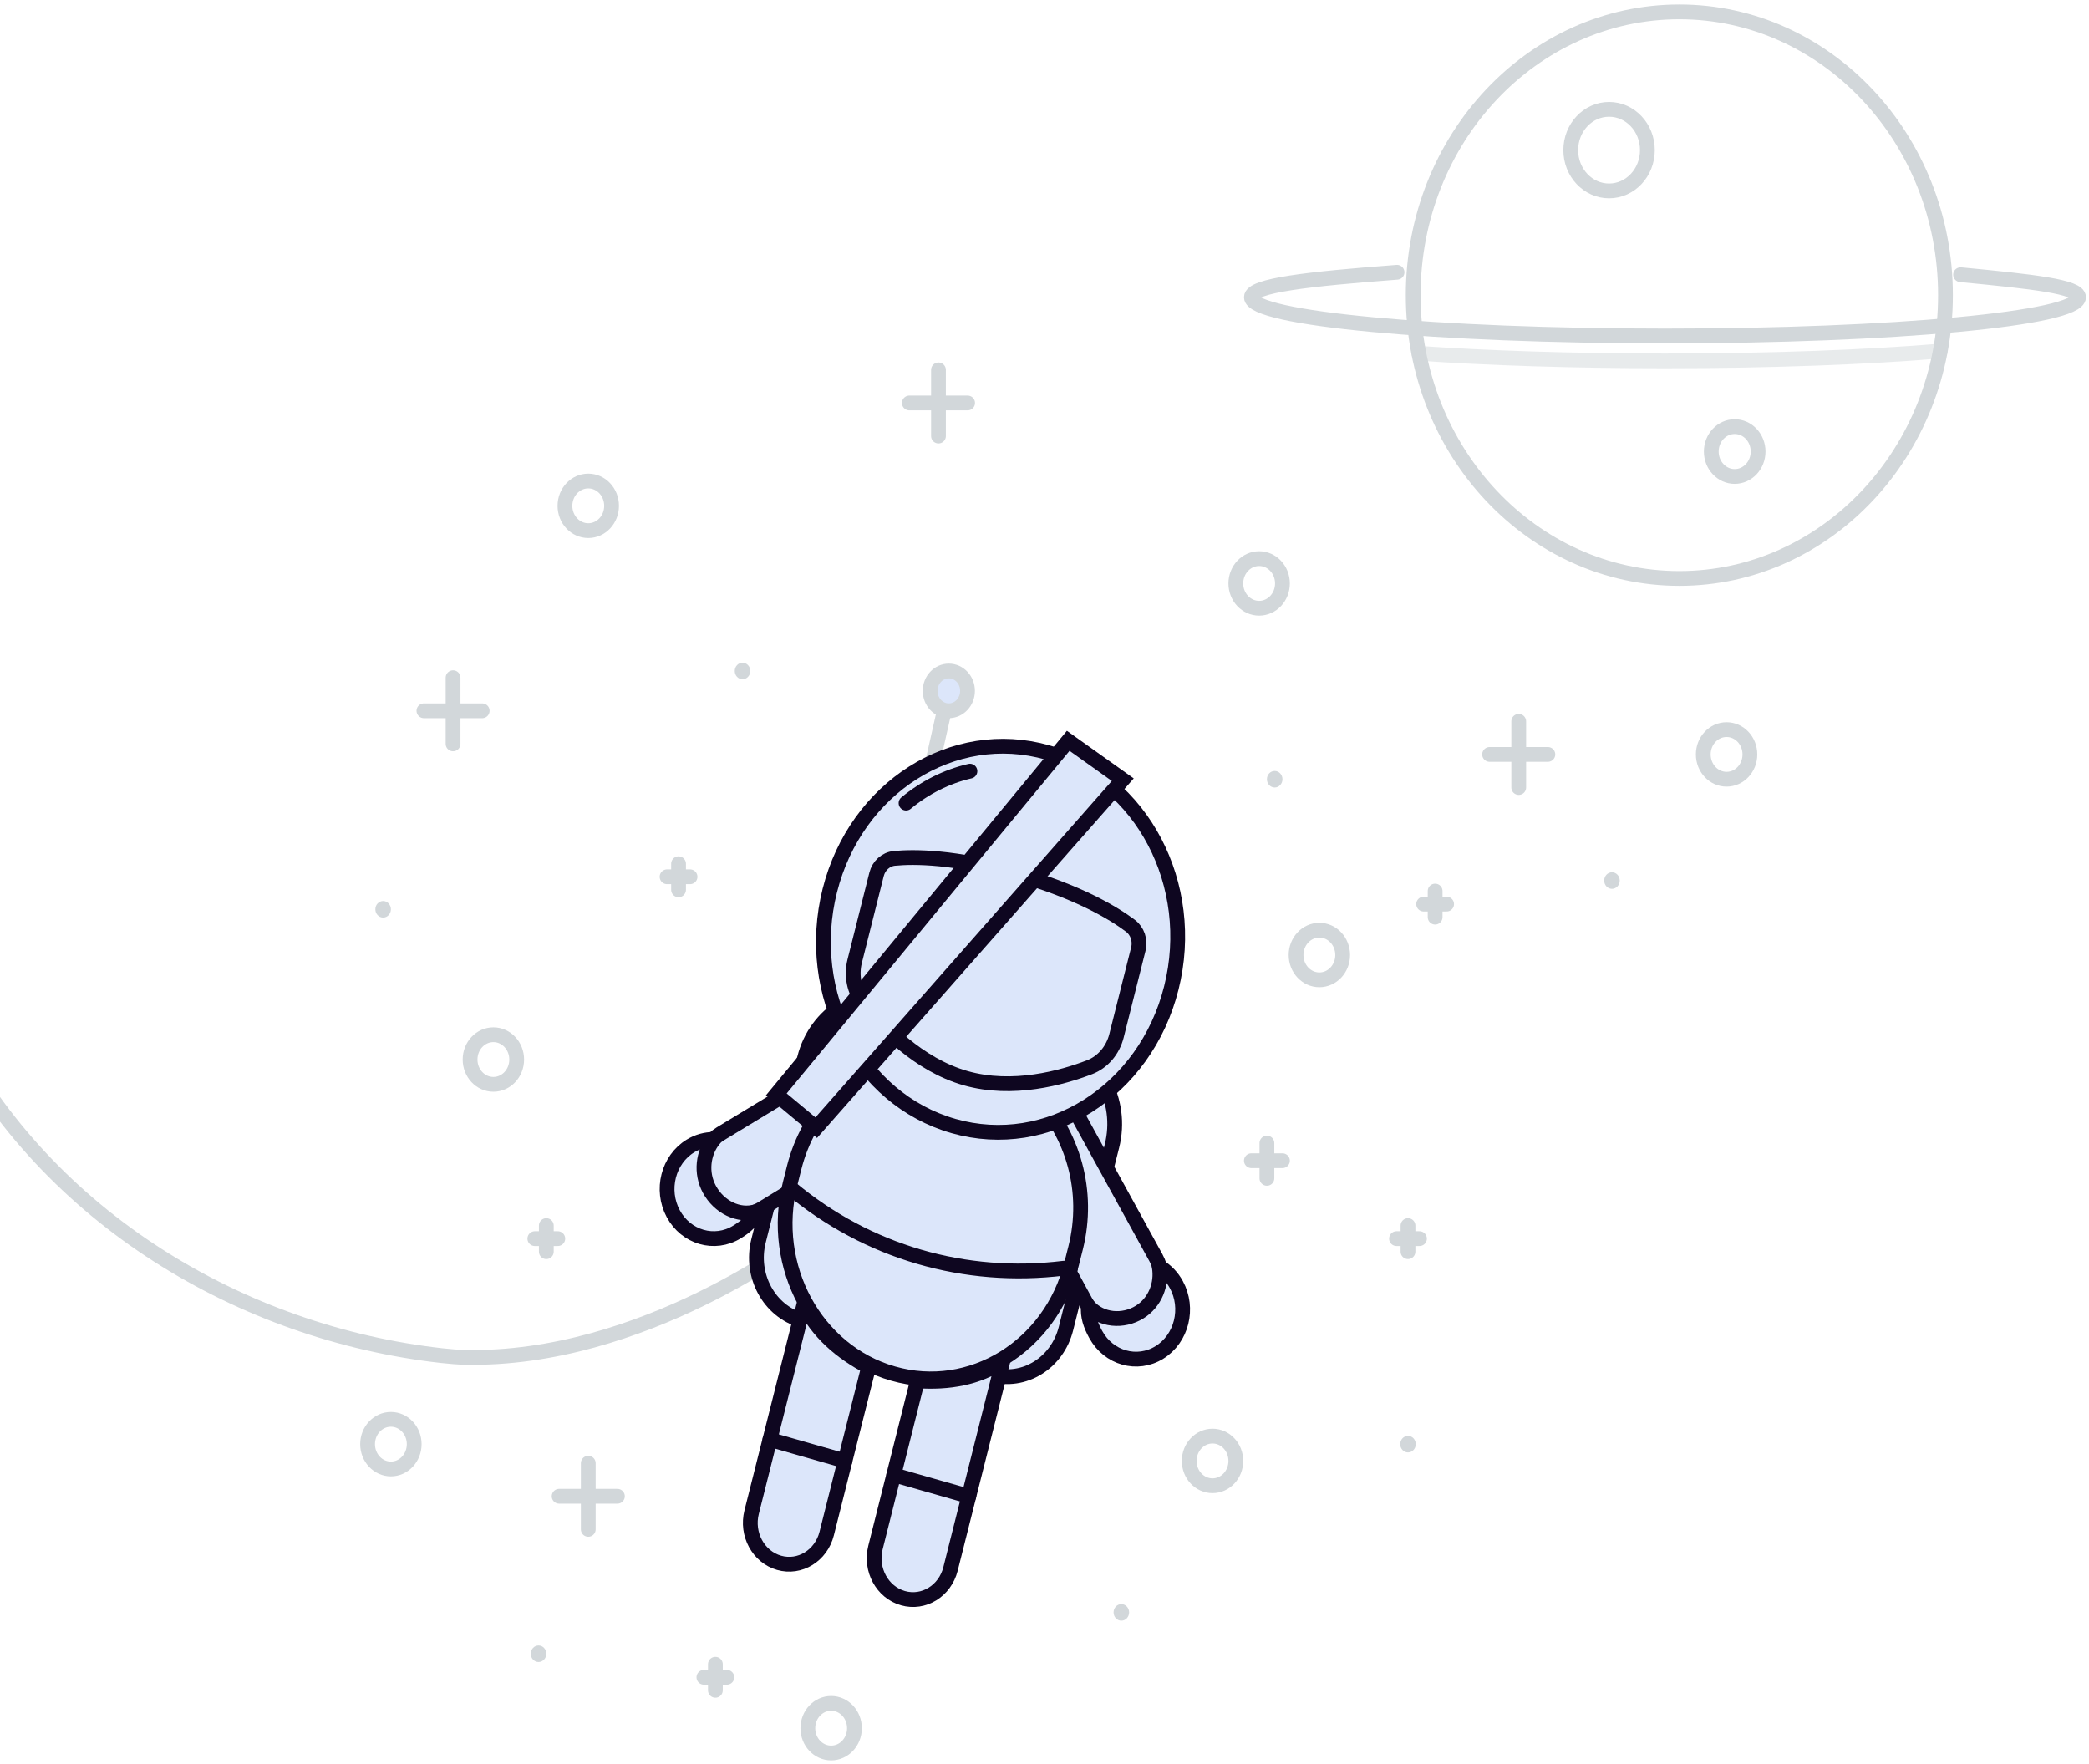
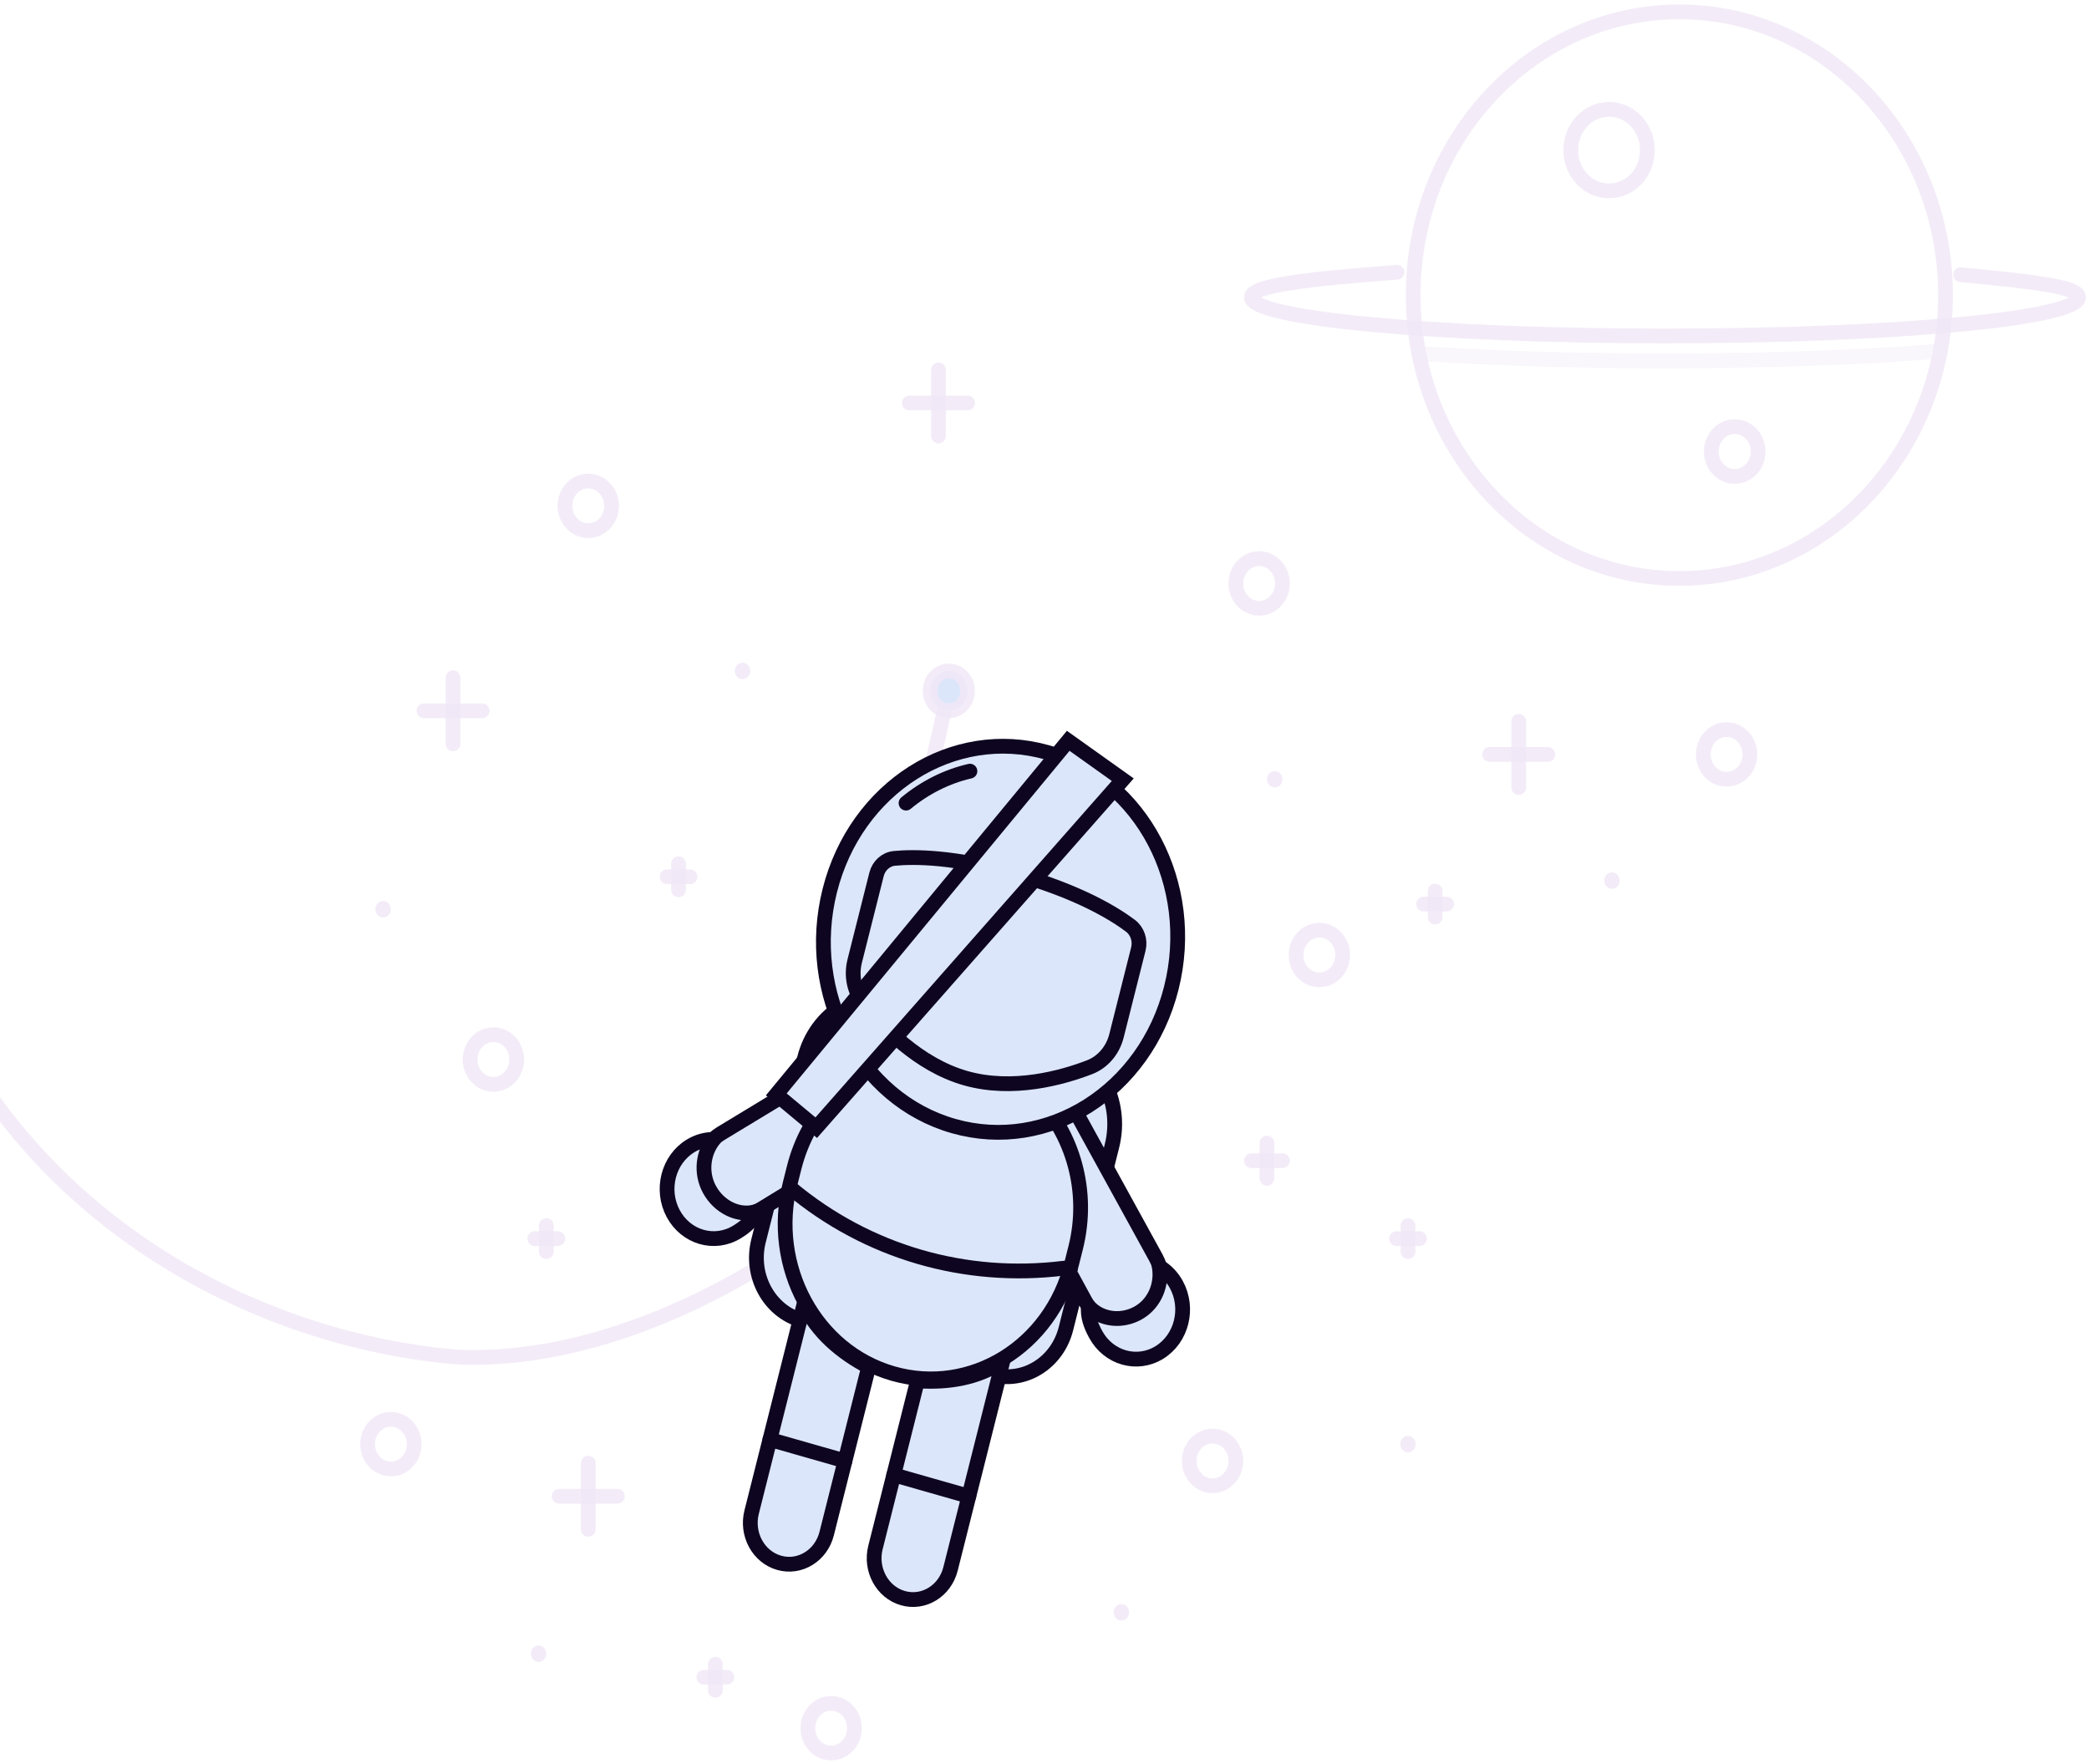
<svg xmlns="http://www.w3.org/2000/svg" width="424" height="358" viewBox="0 0 424 358" fill="none">
-   <path d="M340.851 117.408C370.685 117.408 394.87 91.664 394.87 59.909C394.87 28.153 370.685 2.409 340.851 2.409C311.017 2.409 286.832 28.153 286.832 59.909C286.832 91.664 311.017 117.408 340.851 117.408Z" stroke="#D2D7DA" stroke-width="3" stroke-miterlimit="10" />
-   <path d="M326.59 38.749C330.886 38.749 334.369 35.042 334.369 30.469C334.369 25.896 330.886 22.189 326.59 22.189C322.294 22.189 318.811 25.896 318.811 30.469C318.811 35.042 322.294 38.749 326.59 38.749Z" stroke="#D2D7DA" stroke-width="3" stroke-miterlimit="10" />
-   <path d="M352.087 96.708C354.712 96.708 356.841 94.442 356.841 91.648C356.841 88.854 354.712 86.588 352.087 86.588C349.462 86.588 347.334 88.854 347.334 91.648C347.334 94.442 349.462 96.708 352.087 96.708Z" stroke="#D2D7DA" stroke-width="3" stroke-miterlimit="10" />
-   <path d="M283.554 55.259C265.464 56.629 253.988 57.932 253.988 60.33C253.988 64.67 291.572 68.188 337.934 68.188C384.296 68.188 421.879 64.67 421.879 60.33C421.879 58.19 412.748 57.171 397.935 55.754" stroke="#D2D7DA" stroke-width="3" stroke-miterlimit="10" stroke-linecap="round" />
-   <path opacity="0.5" d="M287.971 71.706C301.931 72.675 319.217 73.249 337.934 73.249C359.395 73.249 378.976 72.495 393.818 71.254" stroke="#D2D7DA" stroke-width="3" stroke-miterlimit="10" stroke-linecap="round" />
-   <path d="M308.252 146.404V159.835" stroke="#D2D7DA" stroke-width="3" stroke-miterlimit="10" stroke-linecap="round" />
-   <path d="M302.337 153.119H314.166" stroke="#D2D7DA" stroke-width="3" stroke-miterlimit="10" stroke-linecap="round" />
-   <path d="M91.957 137.548V150.979" stroke="#D2D7DA" stroke-width="3" stroke-miterlimit="10" stroke-linecap="round" />
-   <path d="M86.042 144.264H97.871" stroke="#D2D7DA" stroke-width="3" stroke-miterlimit="10" stroke-linecap="round" />
-   <path d="M190.48 75.073V88.503" stroke="#D2D7DA" stroke-width="3" stroke-miterlimit="10" stroke-linecap="round" />
-   <path d="M184.565 81.788H196.395" stroke="#D2D7DA" stroke-width="3" stroke-miterlimit="10" stroke-linecap="round" />
-   <path d="M119.399 296.97V310.4" stroke="#D2D7DA" stroke-width="3" stroke-miterlimit="10" stroke-linecap="round" />
-   <path d="M125.314 303.685H113.484" stroke="#D2D7DA" stroke-width="3" stroke-miterlimit="10" stroke-linecap="round" />
-   <path d="M257.143 231.996V239.159" stroke="#D2D7DA" stroke-width="3" stroke-miterlimit="10" stroke-linecap="round" />
-   <path d="M253.988 235.577H260.297" stroke="#D2D7DA" stroke-width="3" stroke-miterlimit="10" stroke-linecap="round" />
-   <path d="M291.285 180.851V186.145" stroke="#D2D7DA" stroke-width="3" stroke-miterlimit="10" stroke-linecap="round" />
-   <path d="M288.953 183.498H293.616" stroke="#D2D7DA" stroke-width="3" stroke-miterlimit="10" stroke-linecap="round" />
-   <path d="M137.723 175.306V180.6" stroke="#D2D7DA" stroke-width="3" stroke-miterlimit="10" stroke-linecap="round" />
-   <path d="M135.392 177.953H140.055" stroke="#D2D7DA" stroke-width="3" stroke-miterlimit="10" stroke-linecap="round" />
-   <path d="M145.199 337.775V343.069" stroke="#D2D7DA" stroke-width="3" stroke-miterlimit="10" stroke-linecap="round" />
-   <path d="M147.53 340.422H142.867" stroke="#D2D7DA" stroke-width="3" stroke-miterlimit="10" stroke-linecap="round" />
-   <path d="M110.884 248.746V254.04" stroke="#D2D7DA" stroke-width="3" stroke-miterlimit="10" stroke-linecap="round" />
-   <path d="M113.215 251.392H108.552" stroke="#D2D7DA" stroke-width="3" stroke-miterlimit="10" stroke-linecap="round" />
-   <path d="M285.776 248.746V254.04" stroke="#D2D7DA" stroke-width="3" stroke-miterlimit="10" stroke-linecap="round" />
-   <path d="M288.108 251.392H283.445" stroke="#D2D7DA" stroke-width="3" stroke-miterlimit="10" stroke-linecap="round" />
-   <path d="M350.441 158.156C353.054 158.156 355.173 155.901 355.173 153.119C355.173 150.338 353.054 148.083 350.441 148.083C347.828 148.083 345.71 150.338 345.71 153.119C345.71 155.901 347.828 158.156 350.441 158.156Z" stroke="#D2D7DA" stroke-width="3" stroke-miterlimit="10" stroke-linecap="round" />
-   <path d="M267.789 198.867C270.402 198.867 272.521 196.612 272.521 193.831C272.521 191.049 270.402 188.794 267.789 188.794C265.176 188.794 263.058 191.049 263.058 193.831C263.058 196.612 265.176 198.867 267.789 198.867Z" stroke="#D2D7DA" stroke-width="3" stroke-miterlimit="10" stroke-linecap="round" />
-   <path d="M100.14 220.08C102.753 220.08 104.872 217.825 104.872 215.044C104.872 212.262 102.753 210.007 100.14 210.007C97.527 210.007 95.409 212.262 95.409 215.044C95.409 217.825 97.527 220.08 100.14 220.08Z" stroke="#D2D7DA" stroke-width="3" stroke-miterlimit="10" stroke-linecap="round" />
-   <path d="M255.566 123.453C258.179 123.453 260.297 121.199 260.297 118.417C260.297 115.636 258.179 113.381 255.566 113.381C252.953 113.381 250.834 115.636 250.834 118.417C250.834 121.199 252.953 123.453 255.566 123.453Z" stroke="#D2D7DA" stroke-width="3" stroke-miterlimit="10" stroke-linecap="round" />
-   <path d="M119.399 107.701C122.012 107.701 124.13 105.446 124.13 102.665C124.13 99.883 122.012 97.629 119.399 97.629C116.786 97.629 114.667 99.883 114.667 102.665C114.667 105.446 116.786 107.701 119.399 107.701Z" stroke="#D2D7DA" stroke-width="3" stroke-miterlimit="10" stroke-linecap="round" />
-   <path d="M79.339 298.145C81.952 298.145 84.07 295.89 84.07 293.109C84.07 290.327 81.952 288.073 79.339 288.073C76.726 288.073 74.608 290.327 74.608 293.109C74.608 295.89 76.726 298.145 79.339 298.145Z" stroke="#D2D7DA" stroke-width="3" stroke-miterlimit="10" stroke-linecap="round" />
-   <path d="M168.695 355.79C171.308 355.79 173.426 353.536 173.426 350.754C173.426 347.973 171.308 345.718 168.695 345.718C166.082 345.718 163.964 347.973 163.964 350.754C163.964 353.536 166.082 355.79 168.695 355.79Z" stroke="#D2D7DA" stroke-width="3" stroke-miterlimit="10" stroke-linecap="round" />
-   <path d="M246.103 301.548C248.716 301.548 250.834 299.293 250.834 296.512C250.834 293.73 248.716 291.475 246.103 291.475C243.49 291.475 241.371 293.73 241.371 296.512C241.371 299.293 243.49 301.548 246.103 301.548Z" stroke="#D2D7DA" stroke-width="3" stroke-miterlimit="10" stroke-linecap="round" />
-   <path d="M327.178 180.4C328.049 180.4 328.755 179.649 328.755 178.721C328.755 177.794 328.049 177.042 327.178 177.042C326.307 177.042 325.601 177.794 325.601 178.721C325.601 179.649 326.307 180.4 327.178 180.4Z" fill="#D2D7DA" />
-   <path d="M150.708 137.864C151.579 137.864 152.285 137.113 152.285 136.185C152.285 135.258 151.579 134.506 150.708 134.506C149.836 134.506 149.13 135.258 149.13 136.185C149.13 137.113 149.836 137.864 150.708 137.864Z" fill="#D2D7DA" />
-   <path d="M258.72 159.835C259.591 159.835 260.298 159.084 260.298 158.156C260.298 157.229 259.591 156.477 258.72 156.477C257.849 156.477 257.143 157.229 257.143 158.156C257.143 159.084 257.849 159.835 258.72 159.835Z" fill="#D2D7DA" />
-   <path d="M109.306 337.324C110.177 337.324 110.884 336.572 110.884 335.645C110.884 334.718 110.177 333.966 109.306 333.966C108.435 333.966 107.729 334.718 107.729 335.645C107.729 336.572 108.435 337.324 109.306 337.324Z" fill="#D2D7DA" />
-   <path d="M227.596 328.93C228.468 328.93 229.174 328.178 229.174 327.251C229.174 326.324 228.468 325.572 227.596 325.572C226.725 325.572 226.019 326.324 226.019 327.251C226.019 328.178 226.725 328.93 227.596 328.93Z" fill="#D2D7DA" />
-   <path d="M77.762 186.231C78.633 186.231 79.34 185.479 79.34 184.552C79.34 183.624 78.633 182.873 77.762 182.873C76.891 182.873 76.185 183.624 76.185 184.552C76.185 185.479 76.891 186.231 77.762 186.231Z" fill="#D2D7DA" />
-   <path d="M285.776 294.788C286.647 294.788 287.353 294.036 287.353 293.109C287.353 292.182 286.647 291.43 285.776 291.43C284.905 291.43 284.199 292.182 284.199 293.109C284.199 294.036 284.905 294.788 285.776 294.788Z" fill="#D2D7DA" />
-   <path d="M162.919 251.28C162.919 251.28 130.475 276.298 94.291 275.485C92.935 275.455 91.361 275.332 89.626 275.138C49.143 270.592 9.725 247.295 -9.935 209.354C-10.476 208.311 -11.002 207.264 -11.514 206.21C-22.459 183.72 -33.684 153.399 -30.599 130.959" stroke="#D2D7DA" stroke-width="3" stroke-miterlimit="10" stroke-linecap="round" stroke-linejoin="round" />
+   <path d="M340.851 117.408C370.685 117.408 394.87 91.664 394.87 59.909C394.87 28.153 370.685 2.409 340.851 2.409C311.017 2.409 286.832 28.153 286.832 59.909C286.832 91.664 311.017 117.408 340.851 117.408Z" stroke="#f0e8f6d0" stroke-width="3" stroke-miterlimit="10" />
+   <path d="M326.59 38.749C330.886 38.749 334.369 35.042 334.369 30.469C334.369 25.896 330.886 22.189 326.59 22.189C322.294 22.189 318.811 25.896 318.811 30.469C318.811 35.042 322.294 38.749 326.59 38.749Z" stroke="#f0e8f6d0" stroke-width="3" stroke-miterlimit="10" />
+   <path d="M352.087 96.708C354.712 96.708 356.841 94.442 356.841 91.648C356.841 88.854 354.712 86.588 352.087 86.588C349.462 86.588 347.334 88.854 347.334 91.648C347.334 94.442 349.462 96.708 352.087 96.708Z" stroke="#f0e8f6d0" stroke-width="3" stroke-miterlimit="10" />
+   <path d="M283.554 55.259C265.464 56.629 253.988 57.932 253.988 60.33C253.988 64.67 291.572 68.188 337.934 68.188C384.296 68.188 421.879 64.67 421.879 60.33C421.879 58.19 412.748 57.171 397.935 55.754" stroke="#f0e8f6d0" stroke-width="3" stroke-miterlimit="10" stroke-linecap="round" />
+   <path opacity="0.5" d="M287.971 71.706C301.931 72.675 319.217 73.249 337.934 73.249C359.395 73.249 378.976 72.495 393.818 71.254" stroke="#f0e8f6d0" stroke-width="3" stroke-miterlimit="10" stroke-linecap="round" />
+   <path d="M308.252 146.404V159.835" stroke="#f0e8f6d0" stroke-width="3" stroke-miterlimit="10" stroke-linecap="round" />
+   <path d="M302.337 153.119H314.166" stroke="#f0e8f6d0" stroke-width="3" stroke-miterlimit="10" stroke-linecap="round" />
+   <path d="M91.957 137.548V150.979" stroke="#f0e8f6d0" stroke-width="3" stroke-miterlimit="10" stroke-linecap="round" />
+   <path d="M86.042 144.264H97.871" stroke="#f0e8f6d0" stroke-width="3" stroke-miterlimit="10" stroke-linecap="round" />
+   <path d="M190.48 75.073V88.503" stroke="#f0e8f6d0" stroke-width="3" stroke-miterlimit="10" stroke-linecap="round" />
+   <path d="M184.565 81.788H196.395" stroke="#f0e8f6d0" stroke-width="3" stroke-miterlimit="10" stroke-linecap="round" />
+   <path d="M119.399 296.97V310.4" stroke="#f0e8f6d0" stroke-width="3" stroke-miterlimit="10" stroke-linecap="round" />
+   <path d="M125.314 303.685H113.484" stroke="#f0e8f6d0" stroke-width="3" stroke-miterlimit="10" stroke-linecap="round" />
+   <path d="M257.143 231.996V239.159" stroke="#f0e8f6d0" stroke-width="3" stroke-miterlimit="10" stroke-linecap="round" />
+   <path d="M253.988 235.577H260.297" stroke="#f0e8f6d0" stroke-width="3" stroke-miterlimit="10" stroke-linecap="round" />
+   <path d="M291.285 180.851V186.145" stroke="#f0e8f6d0" stroke-width="3" stroke-miterlimit="10" stroke-linecap="round" />
+   <path d="M288.953 183.498H293.616" stroke="#f0e8f6d0" stroke-width="3" stroke-miterlimit="10" stroke-linecap="round" />
+   <path d="M137.723 175.306V180.6" stroke="#f0e8f6d0" stroke-width="3" stroke-miterlimit="10" stroke-linecap="round" />
+   <path d="M135.392 177.953H140.055" stroke="#f0e8f6d0" stroke-width="3" stroke-miterlimit="10" stroke-linecap="round" />
+   <path d="M145.199 337.775V343.069" stroke="#f0e8f6d0" stroke-width="3" stroke-miterlimit="10" stroke-linecap="round" />
+   <path d="M147.53 340.422H142.867" stroke="#f0e8f6d0" stroke-width="3" stroke-miterlimit="10" stroke-linecap="round" />
+   <path d="M110.884 248.746V254.04" stroke="#f0e8f6d0" stroke-width="3" stroke-miterlimit="10" stroke-linecap="round" />
+   <path d="M113.215 251.392H108.552" stroke="#f0e8f6d0" stroke-width="3" stroke-miterlimit="10" stroke-linecap="round" />
+   <path d="M285.776 248.746V254.04" stroke="#f0e8f6d0" stroke-width="3" stroke-miterlimit="10" stroke-linecap="round" />
+   <path d="M288.108 251.392H283.445" stroke="#f0e8f6d0" stroke-width="3" stroke-miterlimit="10" stroke-linecap="round" />
+   <path d="M350.441 158.156C353.054 158.156 355.173 155.901 355.173 153.119C355.173 150.338 353.054 148.083 350.441 148.083C347.828 148.083 345.71 150.338 345.71 153.119C345.71 155.901 347.828 158.156 350.441 158.156Z" stroke="#f0e8f6d0" stroke-width="3" stroke-miterlimit="10" stroke-linecap="round" />
+   <path d="M267.789 198.867C270.402 198.867 272.521 196.612 272.521 193.831C272.521 191.049 270.402 188.794 267.789 188.794C265.176 188.794 263.058 191.049 263.058 193.831C263.058 196.612 265.176 198.867 267.789 198.867Z" stroke="#f0e8f6d0" stroke-width="3" stroke-miterlimit="10" stroke-linecap="round" />
+   <path d="M100.14 220.08C102.753 220.08 104.872 217.825 104.872 215.044C104.872 212.262 102.753 210.007 100.14 210.007C97.527 210.007 95.409 212.262 95.409 215.044C95.409 217.825 97.527 220.08 100.14 220.08Z" stroke="#f0e8f6d0" stroke-width="3" stroke-miterlimit="10" stroke-linecap="round" />
+   <path d="M255.566 123.453C258.179 123.453 260.297 121.199 260.297 118.417C260.297 115.636 258.179 113.381 255.566 113.381C252.953 113.381 250.834 115.636 250.834 118.417C250.834 121.199 252.953 123.453 255.566 123.453Z" stroke="#f0e8f6d0" stroke-width="3" stroke-miterlimit="10" stroke-linecap="round" />
+   <path d="M119.399 107.701C122.012 107.701 124.13 105.446 124.13 102.665C124.13 99.883 122.012 97.629 119.399 97.629C116.786 97.629 114.667 99.883 114.667 102.665C114.667 105.446 116.786 107.701 119.399 107.701Z" stroke="#f0e8f6d0" stroke-width="3" stroke-miterlimit="10" stroke-linecap="round" />
+   <path d="M79.339 298.145C81.952 298.145 84.07 295.89 84.07 293.109C84.07 290.327 81.952 288.073 79.339 288.073C76.726 288.073 74.608 290.327 74.608 293.109C74.608 295.89 76.726 298.145 79.339 298.145Z" stroke="#f0e8f6d0" stroke-width="3" stroke-miterlimit="10" stroke-linecap="round" />
+   <path d="M168.695 355.79C171.308 355.79 173.426 353.536 173.426 350.754C173.426 347.973 171.308 345.718 168.695 345.718C166.082 345.718 163.964 347.973 163.964 350.754C163.964 353.536 166.082 355.79 168.695 355.79Z" stroke="#f0e8f6d0" stroke-width="3" stroke-miterlimit="10" stroke-linecap="round" />
+   <path d="M246.103 301.548C248.716 301.548 250.834 299.293 250.834 296.512C250.834 293.73 248.716 291.475 246.103 291.475C243.49 291.475 241.371 293.73 241.371 296.512C241.371 299.293 243.49 301.548 246.103 301.548Z" stroke="#f0e8f6d0" stroke-width="3" stroke-miterlimit="10" stroke-linecap="round" />
+   <path d="M327.178 180.4C328.049 180.4 328.755 179.649 328.755 178.721C328.755 177.794 328.049 177.042 327.178 177.042C326.307 177.042 325.601 177.794 325.601 178.721C325.601 179.649 326.307 180.4 327.178 180.4Z" fill="#f0e8f6d0" />
+   <path d="M150.708 137.864C151.579 137.864 152.285 137.113 152.285 136.185C152.285 135.258 151.579 134.506 150.708 134.506C149.836 134.506 149.13 135.258 149.13 136.185C149.13 137.113 149.836 137.864 150.708 137.864Z" fill="#f0e8f6d0" />
+   <path d="M258.72 159.835C259.591 159.835 260.298 159.084 260.298 158.156C260.298 157.229 259.591 156.477 258.72 156.477C257.849 156.477 257.143 157.229 257.143 158.156C257.143 159.084 257.849 159.835 258.72 159.835Z" fill="#f0e8f6d0" />
+   <path d="M109.306 337.324C110.177 337.324 110.884 336.572 110.884 335.645C110.884 334.718 110.177 333.966 109.306 333.966C108.435 333.966 107.729 334.718 107.729 335.645C107.729 336.572 108.435 337.324 109.306 337.324Z" fill="#f0e8f6d0" />
+   <path d="M227.596 328.93C228.468 328.93 229.174 328.178 229.174 327.251C229.174 326.324 228.468 325.572 227.596 325.572C226.725 325.572 226.019 326.324 226.019 327.251C226.019 328.178 226.725 328.93 227.596 328.93Z" fill="#f0e8f6d0" />
+   <path d="M77.762 186.231C78.633 186.231 79.34 185.479 79.34 184.552C79.34 183.624 78.633 182.873 77.762 182.873C76.891 182.873 76.185 183.624 76.185 184.552C76.185 185.479 76.891 186.231 77.762 186.231Z" fill="#f0e8f6d0" />
+   <path d="M285.776 294.788C286.647 294.788 287.353 294.036 287.353 293.109C287.353 292.182 286.647 291.43 285.776 291.43C284.905 291.43 284.199 292.182 284.199 293.109C284.199 294.036 284.905 294.788 285.776 294.788Z" fill="#f0e8f6d0" />
+   <path d="M162.919 251.28C162.919 251.28 130.475 276.298 94.291 275.485C92.935 275.455 91.361 275.332 89.626 275.138C49.143 270.592 9.725 247.295 -9.935 209.354C-10.476 208.311 -11.002 207.264 -11.514 206.21C-22.459 183.72 -33.684 153.399 -30.599 130.959" stroke="#f0e8f6d0" stroke-width="3" stroke-miterlimit="10" stroke-linecap="round" stroke-linejoin="round" />
  <path d="M201.208 278.97L162.696 267.979C156.099 266.097 152.186 258.879 153.954 251.858L163.292 214.785C165.606 205.599 174.477 200.148 183.107 202.611L214.255 211.5C222.885 213.963 228.005 223.406 225.691 232.592L216.353 269.665C214.585 276.686 207.804 280.852 201.208 278.97Z" fill="#DCE6FA" stroke="#0E0620" stroke-width="3" stroke-miterlimit="10" stroke-linecap="round" stroke-linejoin="round" />
-   <path d="M192.421 140.863L175.695 215.044" stroke="#D2D7DA" stroke-width="3" stroke-miterlimit="10" stroke-linecap="round" stroke-linejoin="round" />
-   <path d="M192.581 144.262C194.676 144.262 196.374 142.454 196.374 140.224C196.374 137.994 194.676 136.187 192.581 136.187C190.486 136.187 188.788 137.994 188.788 140.224C188.788 142.454 190.486 144.262 192.581 144.262Z" fill="#DCE6FA" stroke="#D2D7DA" stroke-width="3" stroke-miterlimit="10" stroke-linecap="round" stroke-linejoin="round" />
+   <path d="M192.421 140.863L175.695 215.044" stroke="#f0e8f6d0" stroke-width="3" stroke-miterlimit="10" stroke-linecap="round" stroke-linejoin="round" />
+   <path d="M192.581 144.262C194.676 144.262 196.374 142.454 196.374 140.224C196.374 137.994 194.676 136.187 192.581 136.187C190.486 136.187 188.788 137.994 188.788 140.224C188.788 142.454 190.486 144.262 192.581 144.262Z" fill="#DCE6FA" stroke="#f0e8f6d0" stroke-width="3" stroke-miterlimit="10" stroke-linecap="round" stroke-linejoin="round" />
  <path d="M214.577 220.925C215.381 221.597 217.498 224.127 218.042 225.126L234.627 255.294C236.921 259.505 235.573 264.898 231.617 267.34C227.661 269.782 222.594 268.347 220.3 264.136L216.966 258.017" fill="#DCE6FA" />
  <path d="M214.577 220.925C215.381 221.597 217.498 224.127 218.042 225.126L234.627 255.294C236.921 259.505 235.573 264.898 231.617 267.34C227.661 269.782 222.594 268.347 220.3 264.136L216.966 258.017" stroke="#0E0620" stroke-width="3" stroke-miterlimit="10" stroke-linecap="round" stroke-linejoin="round" />
  <path d="M231.313 266.295C234.428 264.371 235.913 260.617 235.287 257.053C236.681 257.903 237.895 259.136 238.76 260.721C241.384 265.532 239.848 271.697 235.328 274.491C230.809 277.284 225.017 275.649 222.393 270.838C221.349 268.925 220.716 267.154 220.915 265.109C223.497 267.992 227.937 268.383 231.313 266.295Z" fill="#DCE6FA" stroke="#0E0620" stroke-width="3" stroke-miterlimit="10" stroke-linecap="round" stroke-linejoin="round" />
  <path d="M179.274 211.185C178.261 211.338 175.758 212.215 174.816 212.791L146.277 230.081C142.312 232.506 140.944 237.894 143.222 242.114C145.501 246.335 150.562 247.791 154.527 245.366L160.289 241.842" fill="#DCE6FA" />
  <path d="M179.274 211.185C178.261 211.338 175.758 212.215 174.816 212.791L146.277 230.081C142.312 232.506 140.944 237.894 143.222 242.114C145.501 246.335 150.562 247.791 154.527 245.366L160.289 241.842" stroke="#0E0620" stroke-width="3" stroke-miterlimit="10" stroke-linecap="round" stroke-linejoin="round" />
  <path d="M143.977 241.372C142.185 238.047 142.663 234.006 144.88 231.253C143.273 231.247 141.643 231.669 140.149 232.581C135.615 235.349 134.048 241.504 136.648 246.33C139.249 251.156 145.032 252.824 149.565 250.056C151.368 248.955 152.748 247.758 153.537 245.883C149.948 247.002 145.92 244.977 143.977 241.372Z" fill="#DCE6FA" stroke="#0E0620" stroke-width="3" stroke-miterlimit="10" stroke-linecap="round" stroke-linejoin="round" />
  <path d="M210.244 222.412C205.515 223.212 200.576 223 195.678 221.602C190.78 220.205 186.405 217.758 182.686 214.547C172.568 217.211 164.081 225.497 161.19 236.974L160.372 240.219C156.14 257.018 165.499 274.286 181.274 278.788C197.05 283.29 213.268 273.321 217.5 256.521L218.317 253.277C221.208 241.799 217.753 230.106 210.244 222.412Z" fill="#DCE6FA" stroke="#0E0620" stroke-width="3" stroke-miterlimit="10" stroke-linecap="round" stroke-linejoin="round" />
  <path d="M160.458 241.111C176.107 254.185 195.953 259.848 215.856 257.403L217.296 257.331" fill="#DCE6FA" />
  <path d="M160.458 241.111C176.107 254.185 195.953 259.848 215.856 257.403L217.296 257.331" stroke="#0E0620" stroke-width="3" stroke-miterlimit="10" stroke-linecap="round" stroke-linejoin="round" />
  <path d="M186.209 280.265L177.692 314.082C176.564 318.559 179.06 323.162 183.267 324.363C187.474 325.564 191.798 322.907 192.926 318.429L203.54 276.291C198.403 279.728 192.498 280.678 186.209 280.265Z" fill="#DCE6FA" stroke="#0E0620" stroke-width="3" stroke-miterlimit="10" stroke-linecap="round" stroke-linejoin="round" />
  <path d="M181.405 299.338L196.64 303.685" stroke="#0E0620" stroke-width="3" stroke-miterlimit="10" stroke-linecap="round" stroke-linejoin="round" />
  <path d="M176.307 277.44L167.79 311.256C166.662 315.733 162.337 318.39 158.131 317.19C153.924 315.989 151.428 311.386 152.556 306.909L163.169 264.77C166.001 270.481 170.667 274.448 176.307 277.44Z" fill="#DCE6FA" stroke="#0E0620" stroke-width="3" stroke-miterlimit="10" stroke-linecap="round" stroke-linejoin="round" />
  <path d="M156.27 292.164L171.503 296.512" stroke="#0E0620" stroke-width="3" stroke-miterlimit="10" stroke-linecap="round" stroke-linejoin="round" />
  <path d="M237.739 200.531C243.013 179.598 231.771 158.199 212.63 152.735C193.489 147.272 173.697 159.814 168.423 180.747C163.15 201.681 174.392 223.08 193.533 228.543C212.674 234.006 232.466 221.465 237.739 200.531Z" fill="#DCE6FA" stroke="#0E0620" stroke-width="3" stroke-miterlimit="10" stroke-linecap="round" stroke-linejoin="round" />
  <path d="M196.866 156.514C192.149 157.603 187.715 159.837 183.896 163.003Z" fill="#DCE6FA" />
  <path d="M196.866 156.514C192.149 157.603 187.715 159.837 183.896 163.003" stroke="#0E0620" stroke-width="3" stroke-miterlimit="10" stroke-linecap="round" stroke-linejoin="round" />
  <path d="M226.61 210.237C225.868 213.183 223.832 215.571 221.138 216.609C215.586 218.747 205.549 221.559 195.969 218.825C186.389 216.091 179.021 208.313 175.217 203.504C173.372 201.17 172.732 198.019 173.474 195.073L177.909 177.468C178.358 175.682 179.801 174.385 181.531 174.219C185.55 173.833 193.756 173.834 206.393 177.441C219.03 181.048 226.136 185.415 229.434 187.889C230.855 188.955 231.494 190.846 231.044 192.632L226.61 210.237Z" fill="#DCE6FA" stroke="#0E0620" stroke-width="3" stroke-miterlimit="10" stroke-linecap="round" stroke-linejoin="round" />
  <path d="M165.669 228.879L227.887 158.248L216.814 150.358L157.56 222.121L165.669 228.879Z" fill="#DCE6FA" stroke="#0E0620" stroke-width="3" stroke-miterlimit="10" />
</svg>
